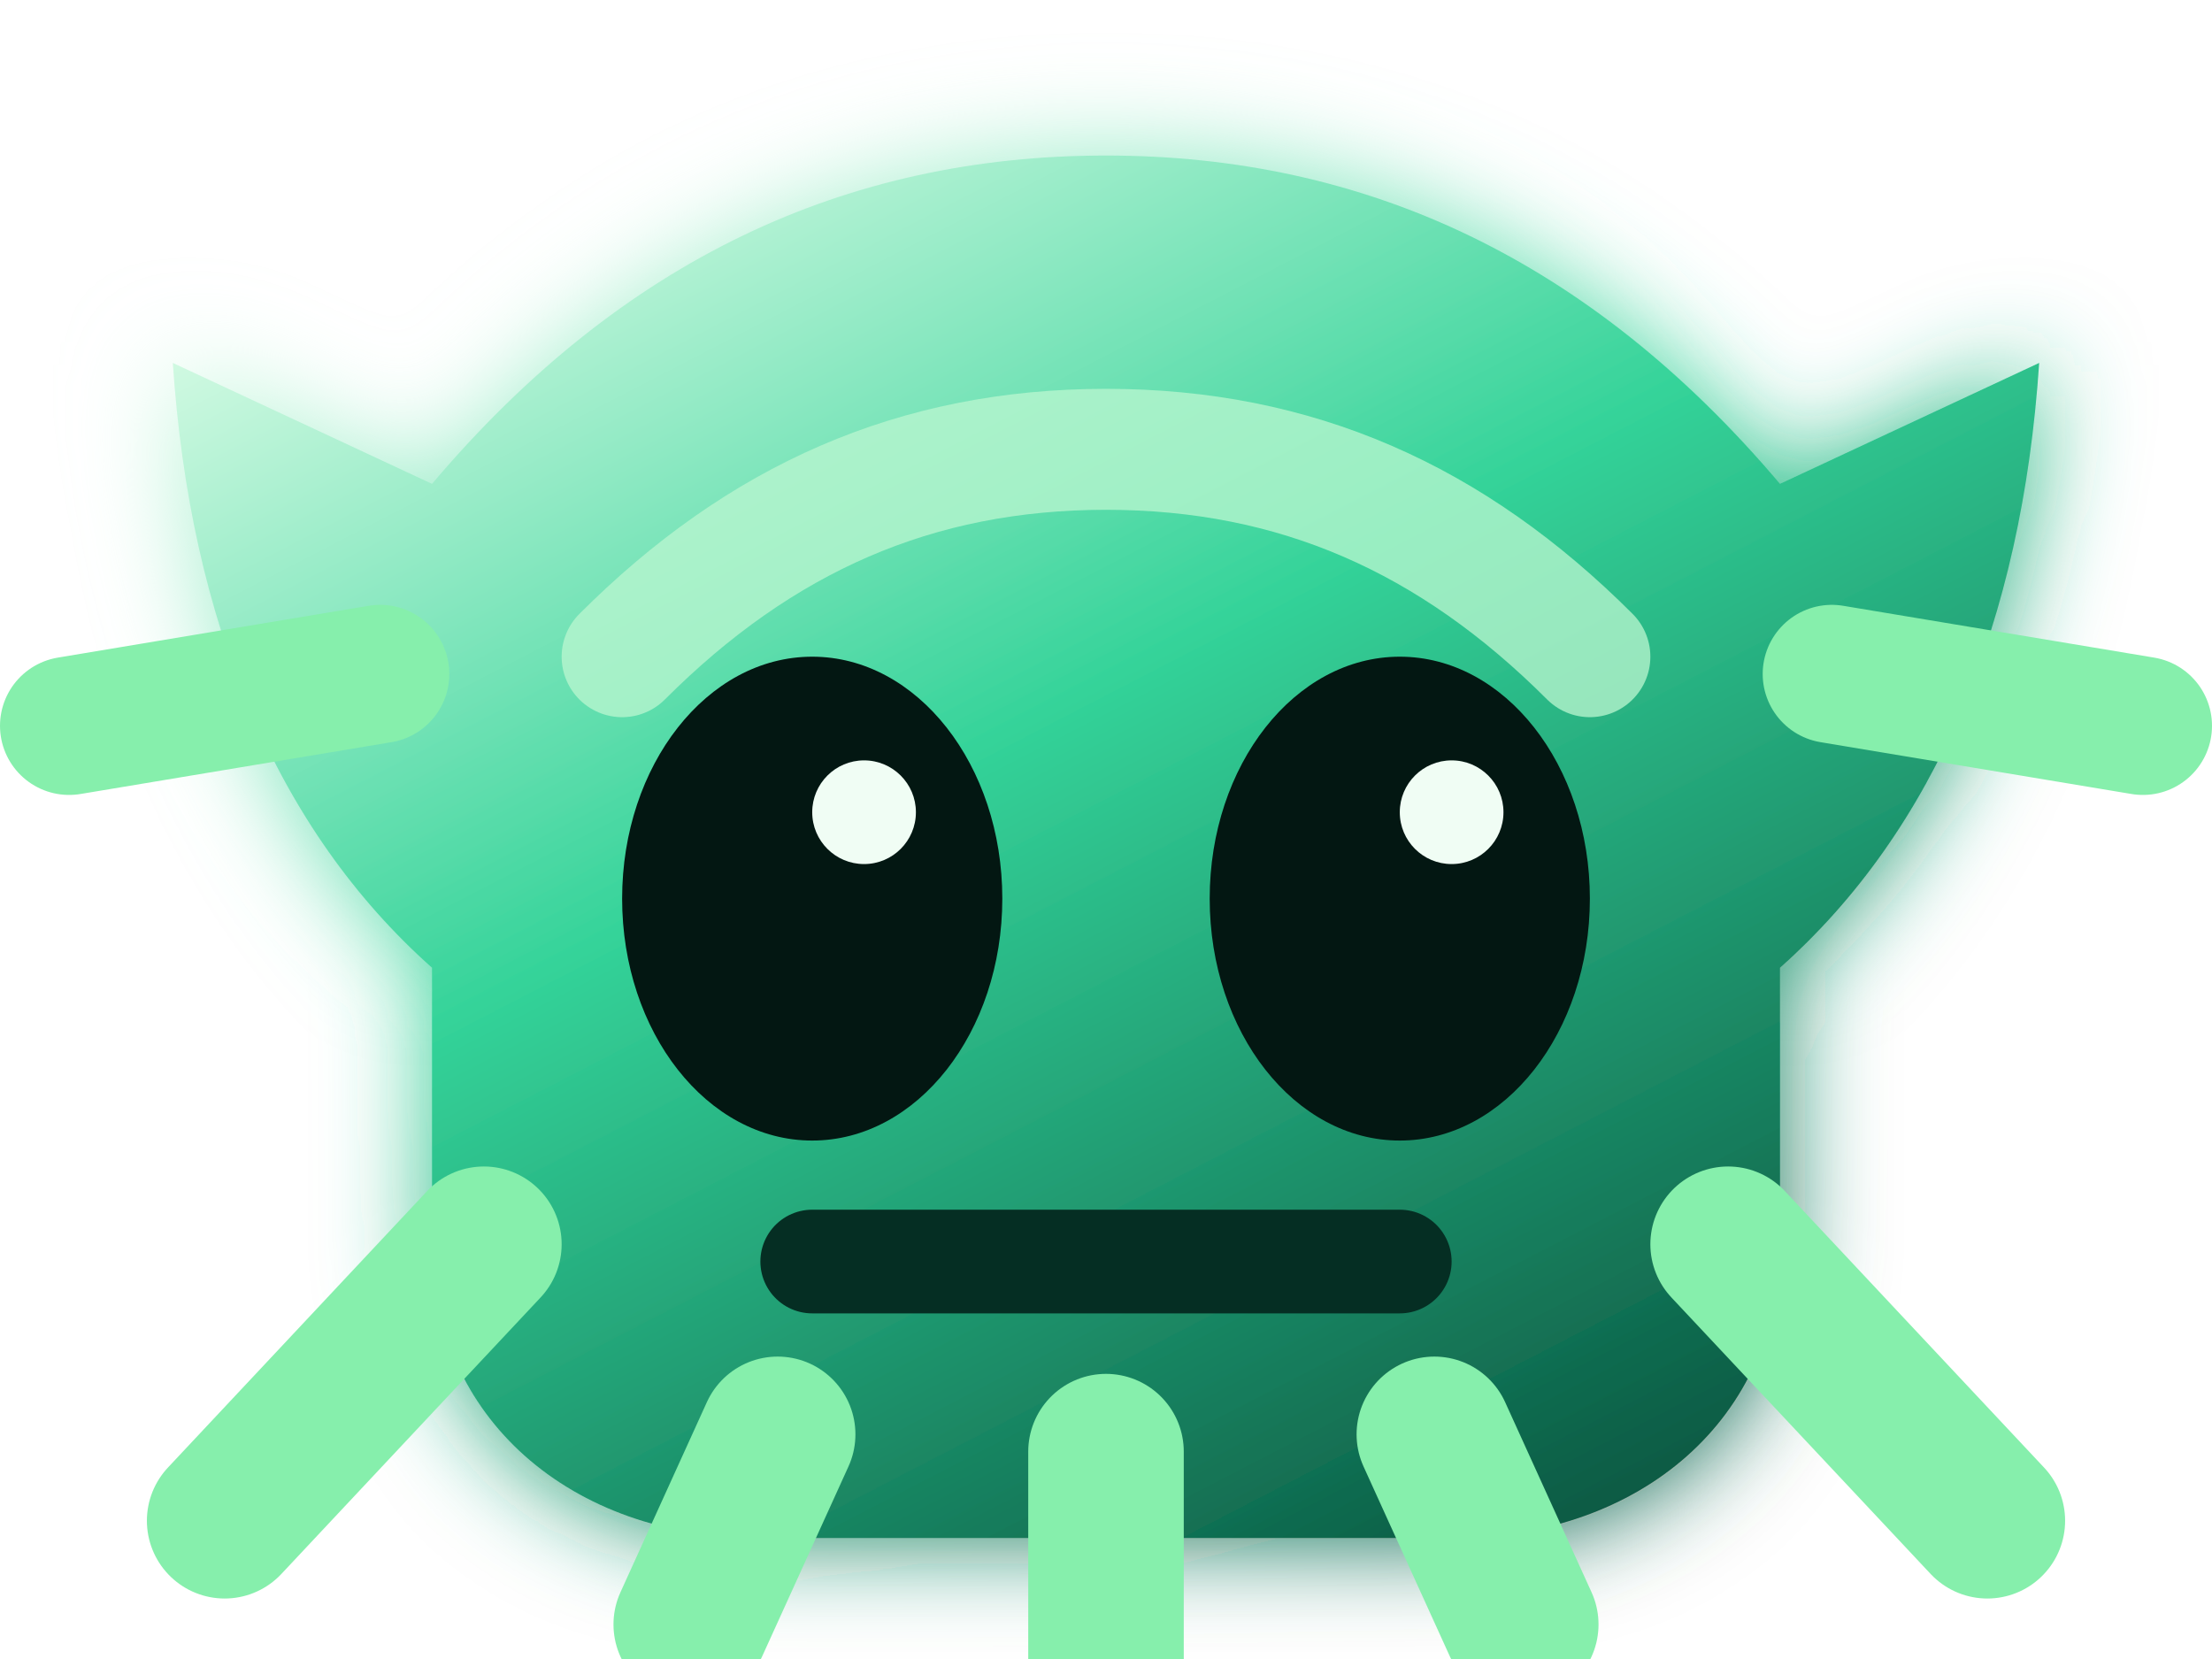
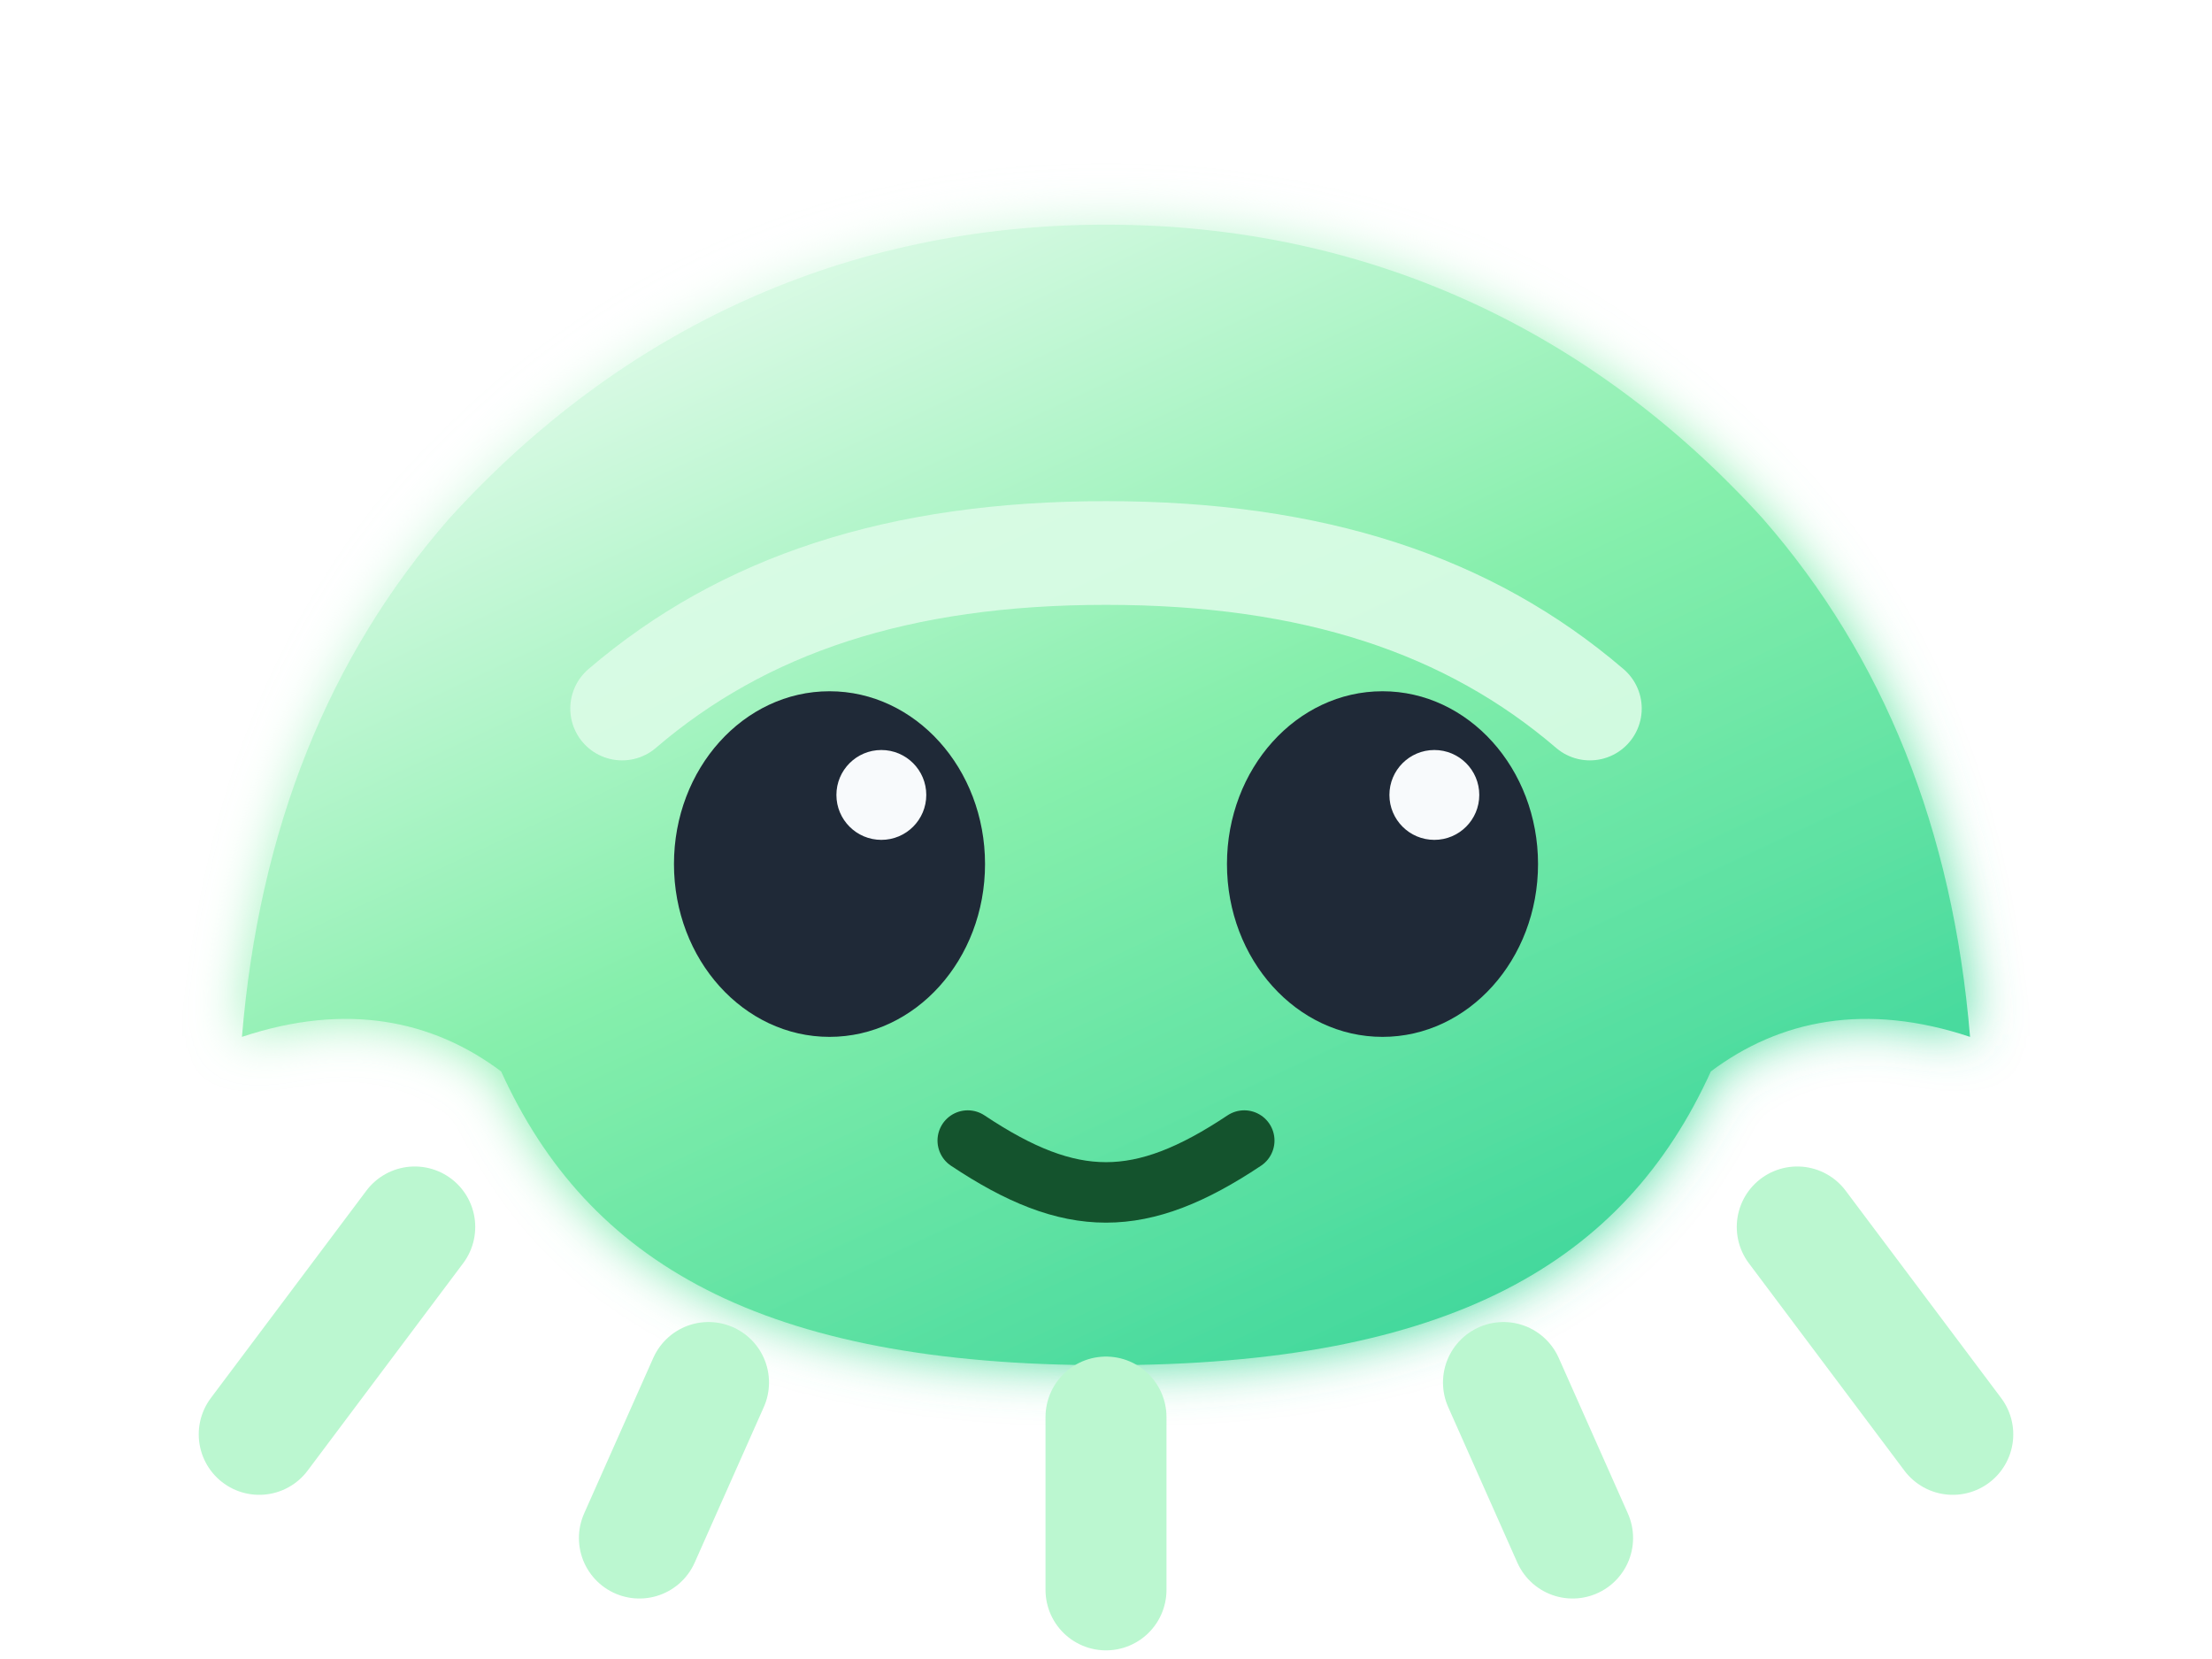
<svg xmlns="http://www.w3.org/2000/svg" viewBox="0 0 128 96">
  <defs>
-     <linearGradient id="hide" x1="15%" x2="85%" y1="0%" y2="100%">
-       <stop offset="0" stop-color="#dcfce7" />
-       <stop offset="0.42" stop-color="#34d399" />
-       <stop offset="1" stop-color="#064e3b" />
+     <linearGradient id="body" x1="15%" x2="85%" y1="0%" y2="100%">
+       <stop offset="0" stop-color="#f0fdf4" />
+       <stop offset="0.48" stop-color="#86efac" />
+       <stop offset="1" stop-color="#34d399" />
    </linearGradient>
-     <filter id="glow" x="-30%" y="-30%" width="160%" height="160%">
-       <feGaussianBlur stdDeviation="3" result="blur" />
+     <filter id="softGlow" x="-20%" y="-20%" width="140%" height="140%">
+       <feGaussianBlur stdDeviation="1.5" result="blur" />
      <feMerge>
        <feMergeNode in="blur" />
        <feMergeNode in="SourceGraphic" />
      </feMerge>
    </filter>
  </defs>
-   <path d="M25 28C36 15 49 9 64 9s28 6 39 19l15-7c-1 15-6 27-15 35v16c0 10-8 17-19 17H44c-11 0-19-7-19-17V56c-9-8-14-20-15-35l15 7Z" fill="url(#hide)" filter="url(#glow)" />
-   <path d="M36 38c8-8 17-12 28-12s20 4 28 12" fill="none" stroke="#bbf7d0" stroke-width="7" stroke-linecap="round" opacity=".75" />
-   <ellipse cx="47" cy="52" rx="11" ry="14" fill="#031712" />
-   <ellipse cx="81" cy="52" rx="11" ry="14" fill="#031712" />
-   <circle cx="50" cy="47" r="3" fill="#f0fdf4" />
-   <circle cx="84" cy="47" r="3" fill="#f0fdf4" />
-   <path d="M47 73h34" stroke="#052e23" stroke-width="6" stroke-linecap="round" />
-   <path d="M28 72 13 88M45 83l-5 11M64 84v12M83 83l5 11M100 72l15 16" fill="none" stroke="#86efac" stroke-width="9" stroke-linecap="round" />
-   <path d="M22 39 4 42M106 39l18 3" stroke="#86efac" stroke-width="8" stroke-linecap="round" />
+   <path d="M26 30c10-11 23-17 38-17s28 6 38 17c7 8 11 18 12 30-6-2-11-1-15 2-5 11-15 17-35 17s-30-6-35-17c-4-3-9-4-15-2 1-12 5-22 12-30Z" fill="url(#body)" filter="url(#softGlow)" />
+   <path d="M36 41c7-6 16-9 28-9s21 3 28 9" fill="none" stroke="#dcfce7" stroke-width="6" stroke-linecap="round" opacity=".9" />
+   <ellipse cx="48" cy="50" rx="9" ry="10" fill="#1f2937" />
+   <ellipse cx="80" cy="50" rx="9" ry="10" fill="#1f2937" />
+   <circle cx="51" cy="46" r="2.6" fill="#f8fafc" />
+   <circle cx="83" cy="46" r="2.6" fill="#f8fafc" />
+   <path d="M56 66c6 4 10 4 16 0" fill="none" stroke="#14532d" stroke-width="3.5" stroke-linecap="round" />
+   <path d="M24 71 15 83M41 80l-4 9M64 82v10M87 80l4 9M104 71l9 12" fill="none" stroke="#bbf7d0" stroke-width="7" stroke-linecap="round" />
</svg>
